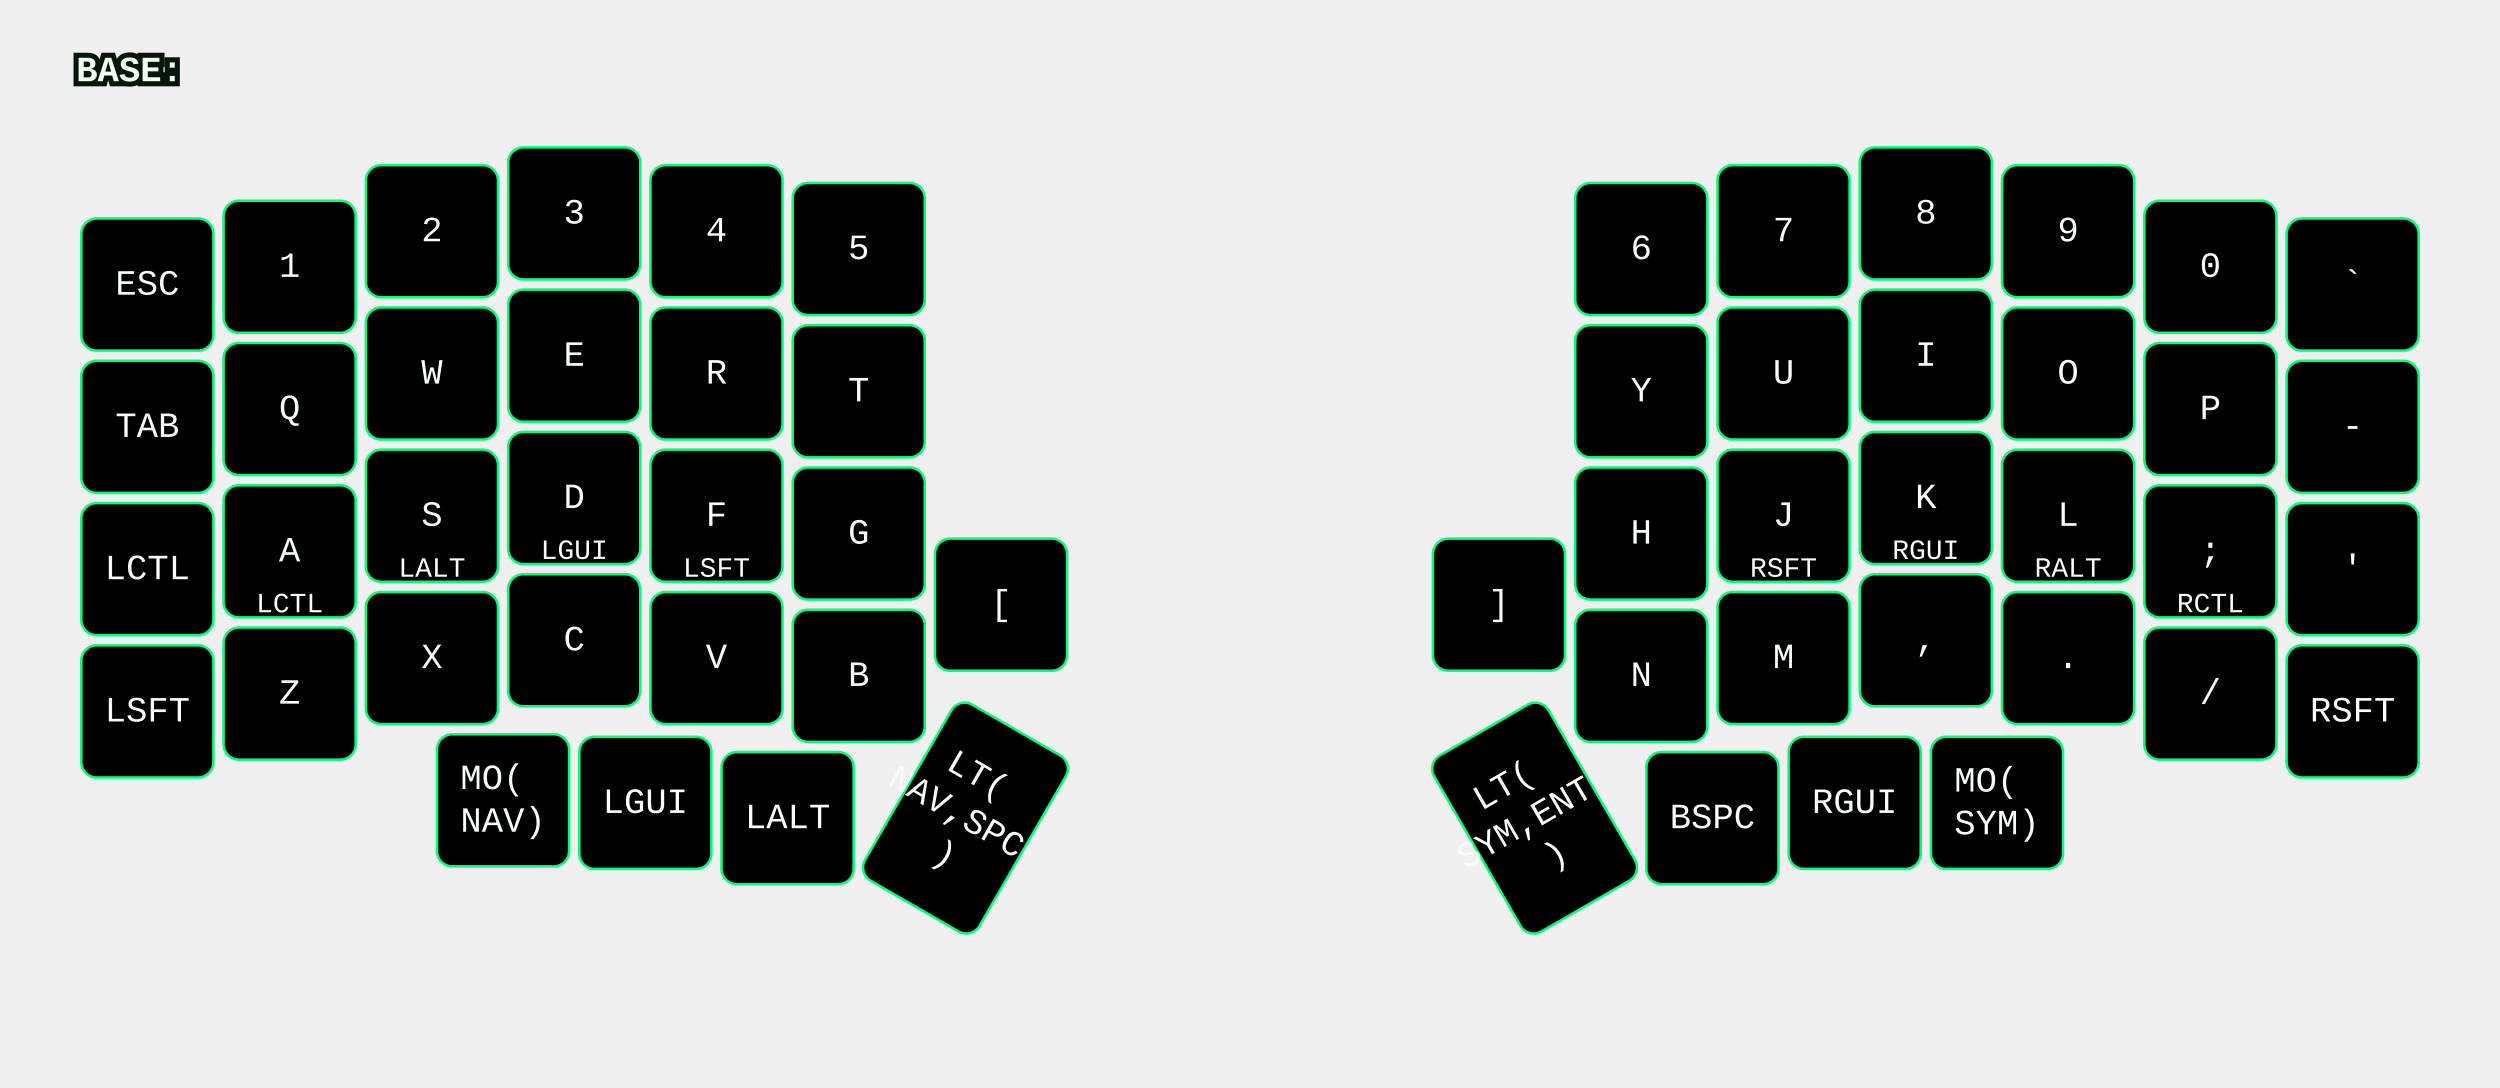
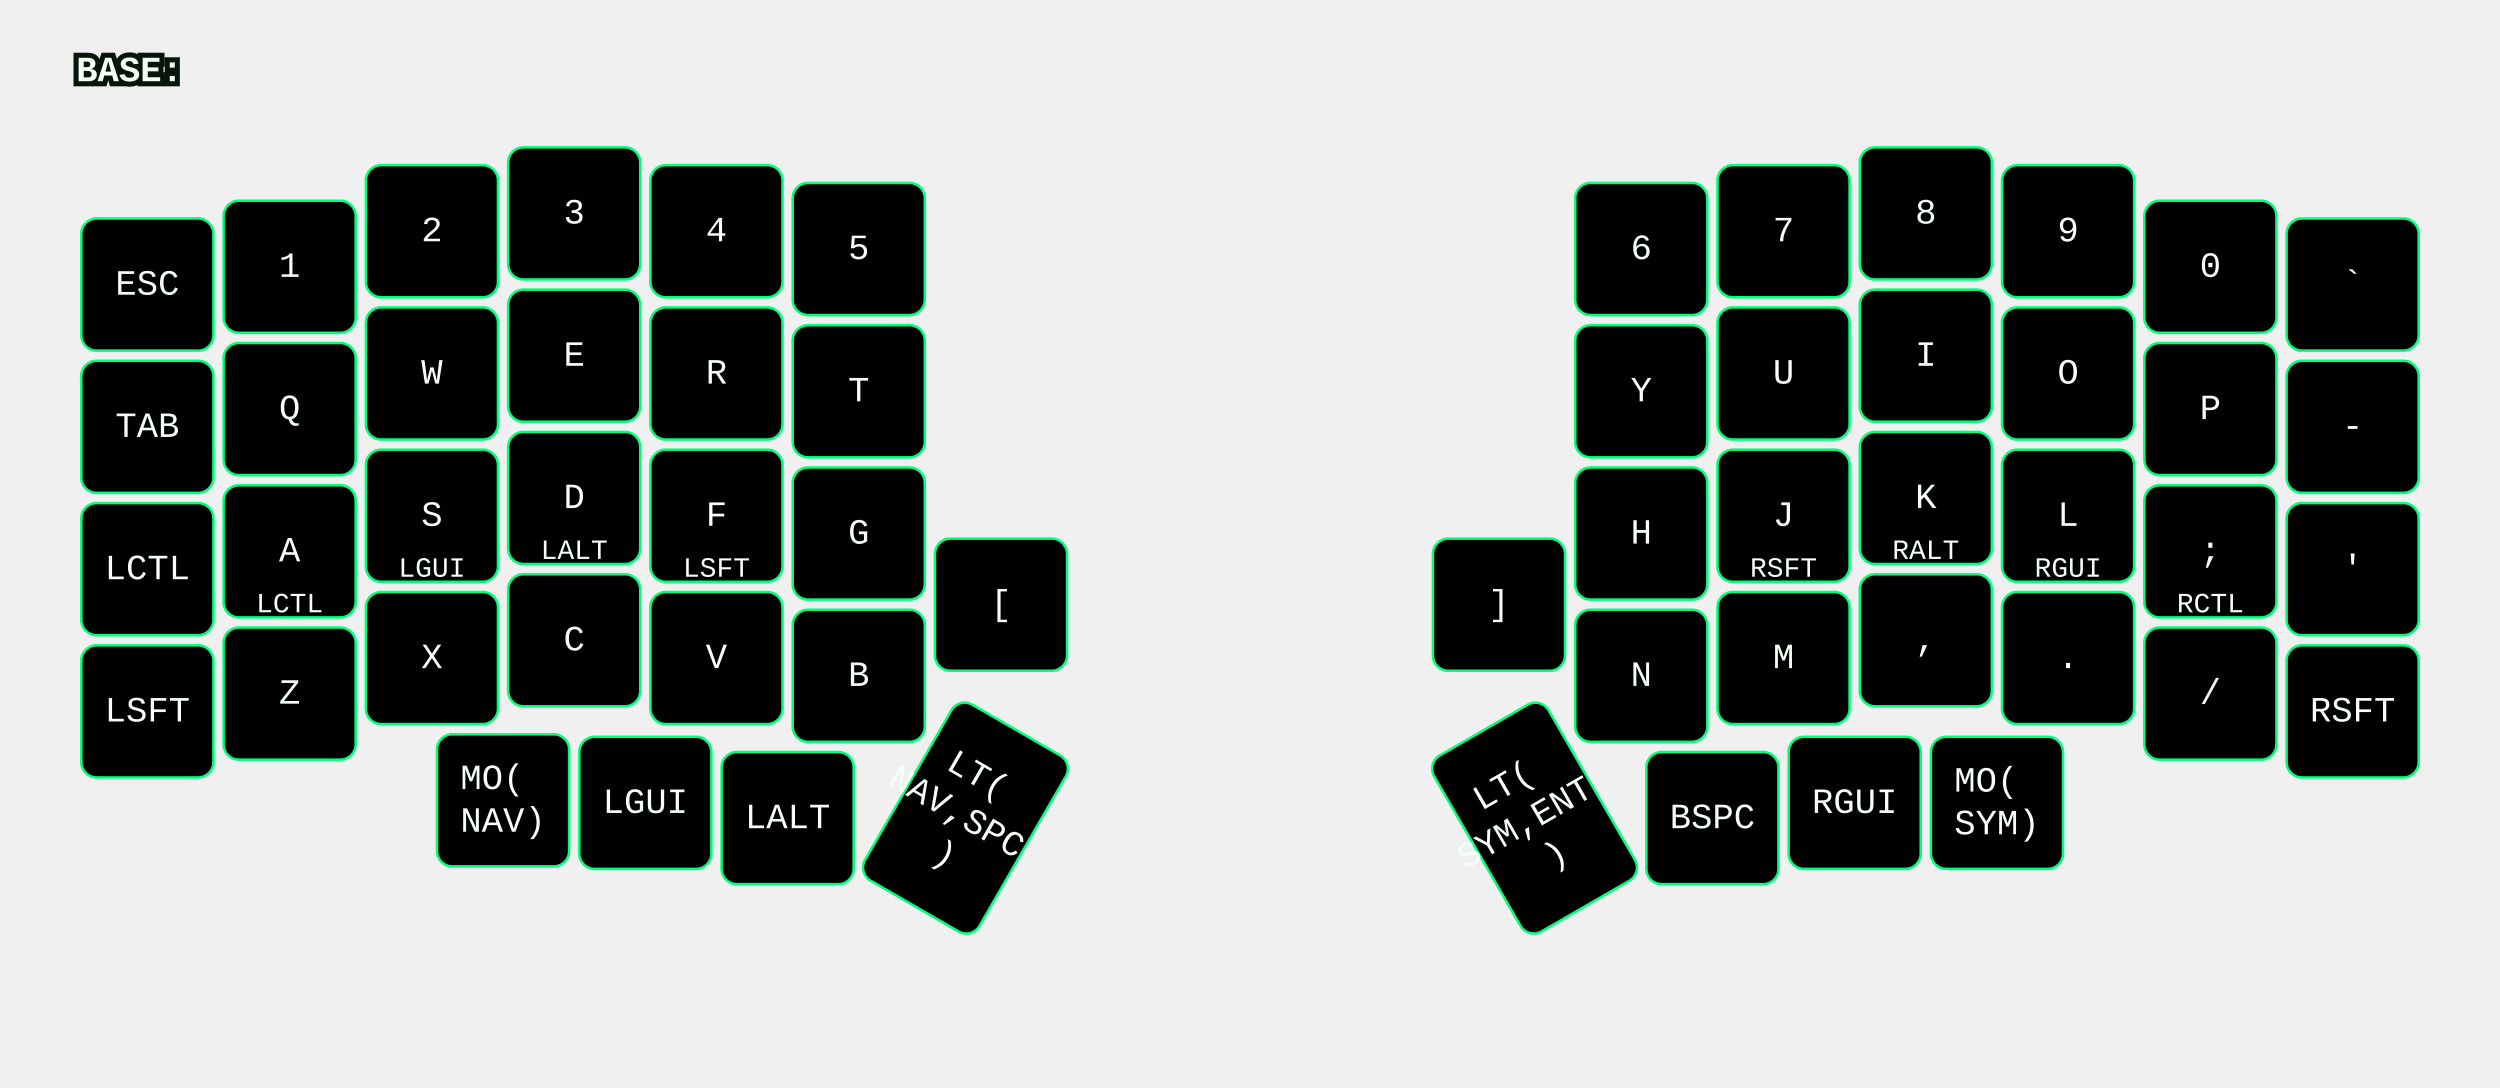
<svg xmlns="http://www.w3.org/2000/svg" width="984" height="428" viewBox="0 0 984 428" class="keymap">
  <style>/* inherit to force styles through use tags */
svg path {
    fill: inherit;
}

/* font and background color specifications */
svg.keymap {
    font-family: SFMono-Regular,Consolas,Liberation Mono,Menlo,monospace;
    font-size: 14px;
    font-kerning: normal;
    text-rendering: optimizeLegibility;
    fill: #24292e;
}

/* default key styling */
rect.key {
    fill: #f6f8fa;
}

rect.key, rect.combo {
    stroke: #c9cccf;
    stroke-width: 1;
}

/* default key side styling, only used is draw_key_sides is set */
rect.side {
    filter: brightness(90%);
}

/* color accent for combo boxes */
rect.combo, rect.combo-separate {
    fill: #cdf;
}

/* color accent for held keys */
rect.held, rect.combo.held {
    fill: #fdd;
}

/* color accent for ghost (optional) keys */
rect.ghost, rect.combo.ghost {
    stroke-dasharray: 4, 4;
    stroke-width: 2;
}

text {
    text-anchor: middle;
    dominant-baseline: middle;
}

/* styling for layer labels */
text.label {
    font-weight: bold;
    text-anchor: start;
    stroke: white;
    stroke-width: 4;
    paint-order: stroke;
}

/* styling for optional footer */
text.footer {
    text-anchor: end;
    dominant-baseline: auto;
    stroke: white;
    stroke-width: 4;
    paint-order: stroke;
}

/* styling for combo tap, and key non-tap label text */
text.combo, text.hold, text.shifted, text.left, text.right {
    font-size: 11px;
}

text.hold {
    text-anchor: middle;
    dominant-baseline: auto;
}

text.shifted {
    text-anchor: middle;
    dominant-baseline: hanging;
}

text.left {
    text-anchor: start;
}

text.right {
    text-anchor: end;
}

text.layer-activator {
    text-decoration: underline;
}

/* styling for hold/shifted label text in combo box */
text.combo.hold, text.combo.shifted, text.combo.left, text.combo.right {
    font-size: 8px;
}

/* lighter symbol for transparent keys */
text.trans {
    fill: #7b7e81;
}

/* styling for combo dendrons */
path.combo {
    stroke-width: 1;
    stroke: gray;
    fill: none;
}

/* Start Tabler Icons Cleanup */
/* cannot use height/width with glyphs */
.icon-tabler &gt; path {
    fill: inherit;
    stroke: inherit;
    stroke-width: 2;
}
/* hide tabler's default box */
.icon-tabler &gt; path[stroke="none"][fill="none"] {
    visibility: hidden;
}
/* End Tabler Icons Cleanup */

svg.keymap { fill: #d1d6db; }
rect.key { fill: #3f4750; }
rect.key, rect.combo { stroke: #60666c; }
rect.combo, rect.combo-separate { fill: #1f3d7a; }
rect.held, rect.combo.held { fill: #854747; }
text.label, text.footer { stroke: black; }
text.trans { fill: #7e8184; }
path.combo { stroke: #7f7f7f; }

svg.keymap {
  background: #06160a;
  fill: #f5fff7;
}
rect.key {
  fill: #000000;
}
rect.key, rect.combo {
  stroke: #00ff7b;
  stroke-width: 1;
}
rect.combo, rect.combo-separate {
  fill: #0d2a18;
}
rect.held, rect.combo.held {
  fill: #133622;
}
text.label, text.footer {
  stroke: #06160a;
}
text.trans {
  fill: #3d5f4b;
}
path.combo {
  stroke: #00ff7b;
}
</style>
  <g transform="translate(30, 0)" class="layer-BASE">
    <text x="0" y="28" class="label" id="BASE">BASE:</text>
    <g transform="translate(0, 56)">
      <g transform="translate(28, 56)" class="key keypos-0">
        <rect rx="6" ry="6" x="-26" y="-26" width="52" height="52" class="key" />
        <text x="0" y="0" class="key tap">ESC</text>
      </g>
      <g transform="translate(84, 49)" class="key keypos-1">
        <rect rx="6" ry="6" x="-26" y="-26" width="52" height="52" class="key" />
        <text x="0" y="0" class="key tap">1</text>
      </g>
      <g transform="translate(140, 35)" class="key keypos-2">
        <rect rx="6" ry="6" x="-26" y="-26" width="52" height="52" class="key" />
        <text x="0" y="0" class="key tap">2</text>
      </g>
      <g transform="translate(196, 28)" class="key keypos-3">
        <rect rx="6" ry="6" x="-26" y="-26" width="52" height="52" class="key" />
        <text x="0" y="0" class="key tap">3</text>
      </g>
      <g transform="translate(252, 35)" class="key keypos-4">
        <rect rx="6" ry="6" x="-26" y="-26" width="52" height="52" class="key" />
        <text x="0" y="0" class="key tap">4</text>
      </g>
      <g transform="translate(308, 42)" class="key keypos-5">
        <rect rx="6" ry="6" x="-26" y="-26" width="52" height="52" class="key" />
        <text x="0" y="0" class="key tap">5</text>
      </g>
      <g transform="translate(616, 42)" class="key keypos-6">
        <rect rx="6" ry="6" x="-26" y="-26" width="52" height="52" class="key" />
        <text x="0" y="0" class="key tap">6</text>
      </g>
      <g transform="translate(672, 35)" class="key keypos-7">
        <rect rx="6" ry="6" x="-26" y="-26" width="52" height="52" class="key" />
        <text x="0" y="0" class="key tap">7</text>
      </g>
      <g transform="translate(728, 28)" class="key keypos-8">
        <rect rx="6" ry="6" x="-26" y="-26" width="52" height="52" class="key" />
        <text x="0" y="0" class="key tap">8</text>
      </g>
      <g transform="translate(784, 35)" class="key keypos-9">
        <rect rx="6" ry="6" x="-26" y="-26" width="52" height="52" class="key" />
        <text x="0" y="0" class="key tap">9</text>
      </g>
      <g transform="translate(840, 49)" class="key keypos-10">
        <rect rx="6" ry="6" x="-26" y="-26" width="52" height="52" class="key" />
        <text x="0" y="0" class="key tap">0</text>
      </g>
      <g transform="translate(896, 56)" class="key keypos-11">
        <rect rx="6" ry="6" x="-26" y="-26" width="52" height="52" class="key" />
        <text x="0" y="0" class="key tap">`</text>
      </g>
      <g transform="translate(28, 112)" class="key keypos-12">
        <rect rx="6" ry="6" x="-26" y="-26" width="52" height="52" class="key" />
        <text x="0" y="0" class="key tap">TAB</text>
      </g>
      <g transform="translate(84, 105)" class="key keypos-13">
        <rect rx="6" ry="6" x="-26" y="-26" width="52" height="52" class="key" />
        <text x="0" y="0" class="key tap">Q</text>
      </g>
      <g transform="translate(140, 91)" class="key keypos-14">
        <rect rx="6" ry="6" x="-26" y="-26" width="52" height="52" class="key" />
        <text x="0" y="0" class="key tap">W</text>
      </g>
      <g transform="translate(196, 84)" class="key keypos-15">
        <rect rx="6" ry="6" x="-26" y="-26" width="52" height="52" class="key" />
        <text x="0" y="0" class="key tap">E</text>
      </g>
      <g transform="translate(252, 91)" class="key keypos-16">
        <rect rx="6" ry="6" x="-26" y="-26" width="52" height="52" class="key" />
        <text x="0" y="0" class="key tap">R</text>
      </g>
      <g transform="translate(308, 98)" class="key keypos-17">
        <rect rx="6" ry="6" x="-26" y="-26" width="52" height="52" class="key" />
        <text x="0" y="0" class="key tap">T</text>
      </g>
      <g transform="translate(616, 98)" class="key keypos-18">
        <rect rx="6" ry="6" x="-26" y="-26" width="52" height="52" class="key" />
        <text x="0" y="0" class="key tap">Y</text>
      </g>
      <g transform="translate(672, 91)" class="key keypos-19">
        <rect rx="6" ry="6" x="-26" y="-26" width="52" height="52" class="key" />
        <text x="0" y="0" class="key tap">U</text>
      </g>
      <g transform="translate(728, 84)" class="key keypos-20">
        <rect rx="6" ry="6" x="-26" y="-26" width="52" height="52" class="key" />
        <text x="0" y="0" class="key tap">I</text>
      </g>
      <g transform="translate(784, 91)" class="key keypos-21">
        <rect rx="6" ry="6" x="-26" y="-26" width="52" height="52" class="key" />
        <text x="0" y="0" class="key tap">O</text>
      </g>
      <g transform="translate(840, 105)" class="key keypos-22">
        <rect rx="6" ry="6" x="-26" y="-26" width="52" height="52" class="key" />
        <text x="0" y="0" class="key tap">P</text>
      </g>
      <g transform="translate(896, 112)" class="key keypos-23">
        <rect rx="6" ry="6" x="-26" y="-26" width="52" height="52" class="key" />
        <text x="0" y="0" class="key tap">-</text>
      </g>
      <g transform="translate(28, 168)" class="key keypos-24">
        <rect rx="6" ry="6" x="-26" y="-26" width="52" height="52" class="key" />
        <text x="0" y="0" class="key tap">LCTL</text>
      </g>
      <g transform="translate(84, 161)" class="key keypos-25">
        <rect rx="6" ry="6" x="-26" y="-26" width="52" height="52" class="key" />
        <text x="0" y="0" class="key tap">A</text>
        <text x="0" y="24" class="key hold">LCTL</text>
      </g>
      <g transform="translate(140, 147)" class="key keypos-26">
        <rect rx="6" ry="6" x="-26" y="-26" width="52" height="52" class="key" />
        <text x="0" y="0" class="key tap">S</text>
+         <text x="0" y="24" class="key hold">LGUI</text>
+       </g>
+       <g transform="translate(196, 140)" class="key keypos-27">
+         <rect rx="6" ry="6" x="-26" y="-26" width="52" height="52" class="key" />
+         <text x="0" y="0" class="key tap">D</text>
        <text x="0" y="24" class="key hold">LALT</text>
-       </g>
-       <g transform="translate(196, 140)" class="key keypos-27">
-         <rect rx="6" ry="6" x="-26" y="-26" width="52" height="52" class="key" />
-         <text x="0" y="0" class="key tap">D</text>
-         <text x="0" y="24" class="key hold">LGUI</text>
      </g>
      <g transform="translate(252, 147)" class="key keypos-28">
        <rect rx="6" ry="6" x="-26" y="-26" width="52" height="52" class="key" />
        <text x="0" y="0" class="key tap">F</text>
        <text x="0" y="24" class="key hold">LSFT</text>
      </g>
      <g transform="translate(308, 154)" class="key keypos-29">
        <rect rx="6" ry="6" x="-26" y="-26" width="52" height="52" class="key" />
        <text x="0" y="0" class="key tap">G</text>
      </g>
      <g transform="translate(616, 154)" class="key keypos-30">
        <rect rx="6" ry="6" x="-26" y="-26" width="52" height="52" class="key" />
        <text x="0" y="0" class="key tap">H</text>
      </g>
      <g transform="translate(672, 147)" class="key keypos-31">
        <rect rx="6" ry="6" x="-26" y="-26" width="52" height="52" class="key" />
        <text x="0" y="0" class="key tap">J</text>
        <text x="0" y="24" class="key hold">RSFT</text>
      </g>
      <g transform="translate(728, 140)" class="key keypos-32">
        <rect rx="6" ry="6" x="-26" y="-26" width="52" height="52" class="key" />
        <text x="0" y="0" class="key tap">K</text>
+         <text x="0" y="24" class="key hold">RALT</text>
+       </g>
+       <g transform="translate(784, 147)" class="key keypos-33">
+         <rect rx="6" ry="6" x="-26" y="-26" width="52" height="52" class="key" />
+         <text x="0" y="0" class="key tap">L</text>
        <text x="0" y="24" class="key hold">RGUI</text>
-       </g>
-       <g transform="translate(784, 147)" class="key keypos-33">
-         <rect rx="6" ry="6" x="-26" y="-26" width="52" height="52" class="key" />
-         <text x="0" y="0" class="key tap">L</text>
-         <text x="0" y="24" class="key hold">RALT</text>
      </g>
      <g transform="translate(840, 161)" class="key keypos-34">
        <rect rx="6" ry="6" x="-26" y="-26" width="52" height="52" class="key" />
        <text x="0" y="0" class="key tap">;</text>
        <text x="0" y="24" class="key hold">RCTL</text>
      </g>
      <g transform="translate(896, 168)" class="key keypos-35">
        <rect rx="6" ry="6" x="-26" y="-26" width="52" height="52" class="key" />
        <text x="0" y="0" class="key tap">'</text>
      </g>
      <g transform="translate(28, 224)" class="key keypos-36">
        <rect rx="6" ry="6" x="-26" y="-26" width="52" height="52" class="key" />
        <text x="0" y="0" class="key tap">LSFT</text>
      </g>
      <g transform="translate(84, 217)" class="key keypos-37">
        <rect rx="6" ry="6" x="-26" y="-26" width="52" height="52" class="key" />
        <text x="0" y="0" class="key tap">Z</text>
      </g>
      <g transform="translate(140, 203)" class="key keypos-38">
        <rect rx="6" ry="6" x="-26" y="-26" width="52" height="52" class="key" />
        <text x="0" y="0" class="key tap">X</text>
      </g>
      <g transform="translate(196, 196)" class="key keypos-39">
        <rect rx="6" ry="6" x="-26" y="-26" width="52" height="52" class="key" />
        <text x="0" y="0" class="key tap">C</text>
      </g>
      <g transform="translate(252, 203)" class="key keypos-40">
        <rect rx="6" ry="6" x="-26" y="-26" width="52" height="52" class="key" />
        <text x="0" y="0" class="key tap">V</text>
      </g>
      <g transform="translate(308, 210)" class="key keypos-41">
        <rect rx="6" ry="6" x="-26" y="-26" width="52" height="52" class="key" />
        <text x="0" y="0" class="key tap">B</text>
      </g>
      <g transform="translate(364, 182)" class="key keypos-42">
        <rect rx="6" ry="6" x="-26" y="-26" width="52" height="52" class="key" />
        <text x="0" y="0" class="key tap">[</text>
      </g>
      <g transform="translate(560, 182)" class="key keypos-43">
        <rect rx="6" ry="6" x="-26" y="-26" width="52" height="52" class="key" />
        <text x="0" y="0" class="key tap">]</text>
      </g>
      <g transform="translate(616, 210)" class="key keypos-44">
        <rect rx="6" ry="6" x="-26" y="-26" width="52" height="52" class="key" />
        <text x="0" y="0" class="key tap">N</text>
      </g>
      <g transform="translate(672, 203)" class="key keypos-45">
        <rect rx="6" ry="6" x="-26" y="-26" width="52" height="52" class="key" />
        <text x="0" y="0" class="key tap">M</text>
      </g>
      <g transform="translate(728, 196)" class="key keypos-46">
        <rect rx="6" ry="6" x="-26" y="-26" width="52" height="52" class="key" />
        <text x="0" y="0" class="key tap">,</text>
      </g>
      <g transform="translate(784, 203)" class="key keypos-47">
        <rect rx="6" ry="6" x="-26" y="-26" width="52" height="52" class="key" />
        <text x="0" y="0" class="key tap">.</text>
      </g>
      <g transform="translate(840, 217)" class="key keypos-48">
        <rect rx="6" ry="6" x="-26" y="-26" width="52" height="52" class="key" />
        <text x="0" y="0" class="key tap">/</text>
      </g>
      <g transform="translate(896, 224)" class="key keypos-49">
        <rect rx="6" ry="6" x="-26" y="-26" width="52" height="52" class="key" />
        <text x="0" y="0" class="key tap">RSFT</text>
      </g>
      <g transform="translate(168, 259)" class="key keypos-50">
        <rect rx="6" ry="6" x="-26" y="-26" width="52" height="52" class="key" />
        <text x="0" y="0" class="key tap">
          <tspan x="0" dy="-0.6em">MO(</tspan>
          <tspan x="0" dy="1.2em">NAV)</tspan>
        </text>
      </g>
      <g transform="translate(224, 260)" class="key keypos-51">
        <rect rx="6" ry="6" x="-26" y="-26" width="52" height="52" class="key" />
        <text x="0" y="0" class="key tap">LGUI</text>
      </g>
      <g transform="translate(280, 266)" class="key keypos-52">
        <rect rx="6" ry="6" x="-26" y="-26" width="52" height="52" class="key" />
        <text x="0" y="0" class="key tap">LALT</text>
      </g>
      <g transform="translate(350, 266) rotate(30.0)" class="key keypos-53">
        <rect rx="6" ry="6" x="-26" y="-40" width="52" height="80" class="key" />
        <text x="0" y="0" class="key tap">
          <tspan x="0" dy="-1.2em">LT(</tspan>
          <tspan x="0" dy="1.2em">NAV,SPC</tspan>
          <tspan x="0" dy="1.2em">)</tspan>
        </text>
      </g>
      <g transform="translate(574, 266) rotate(-30.0)" class="key keypos-54">
        <rect rx="6" ry="6" x="-26" y="-40" width="52" height="80" class="key" />
        <text x="0" y="0" class="key tap">
          <tspan x="0" dy="-1.2em">LT(</tspan>
          <tspan x="0" dy="1.2em">SYM,ENT</tspan>
          <tspan x="0" dy="1.2em">)</tspan>
        </text>
      </g>
      <g transform="translate(644, 266)" class="key keypos-55">
        <rect rx="6" ry="6" x="-26" y="-26" width="52" height="52" class="key" />
        <text x="0" y="0" class="key tap">BSPC</text>
      </g>
      <g transform="translate(700, 260)" class="key keypos-56">
        <rect rx="6" ry="6" x="-26" y="-26" width="52" height="52" class="key" />
        <text x="0" y="0" class="key tap">RGUI</text>
      </g>
      <g transform="translate(756, 260)" class="key keypos-57">
        <rect rx="6" ry="6" x="-26" y="-26" width="52" height="52" class="key" />
        <text x="0" y="0" class="key tap">
          <tspan x="0" dy="-0.6em">MO(</tspan>
          <tspan x="0" dy="1.2em">SYM)</tspan>
        </text>
      </g>
    </g>
  </g>
</svg>
